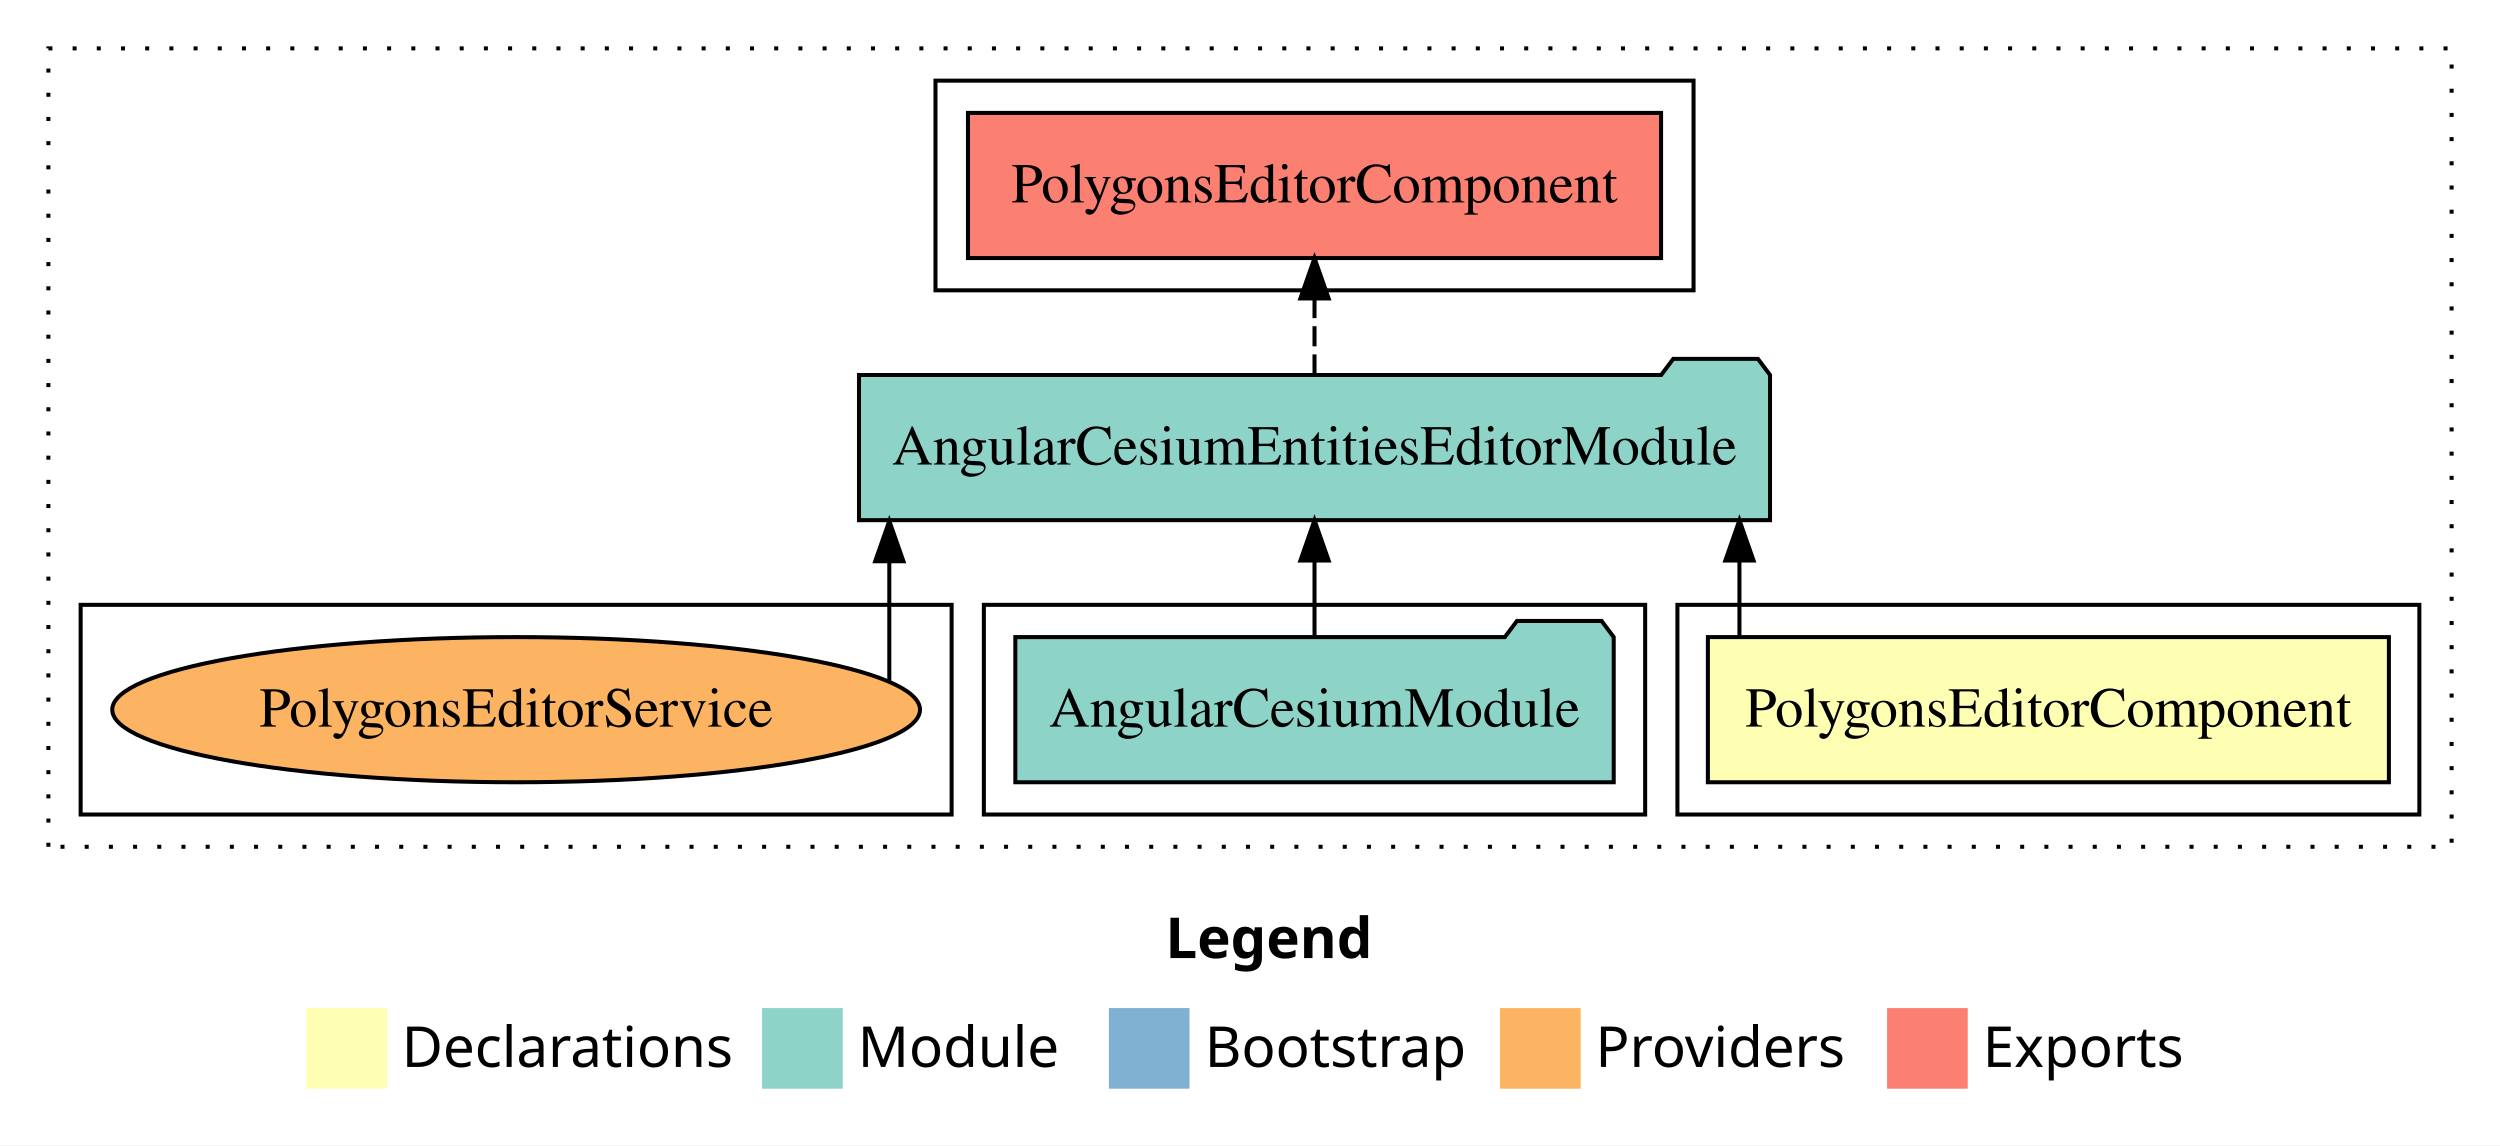
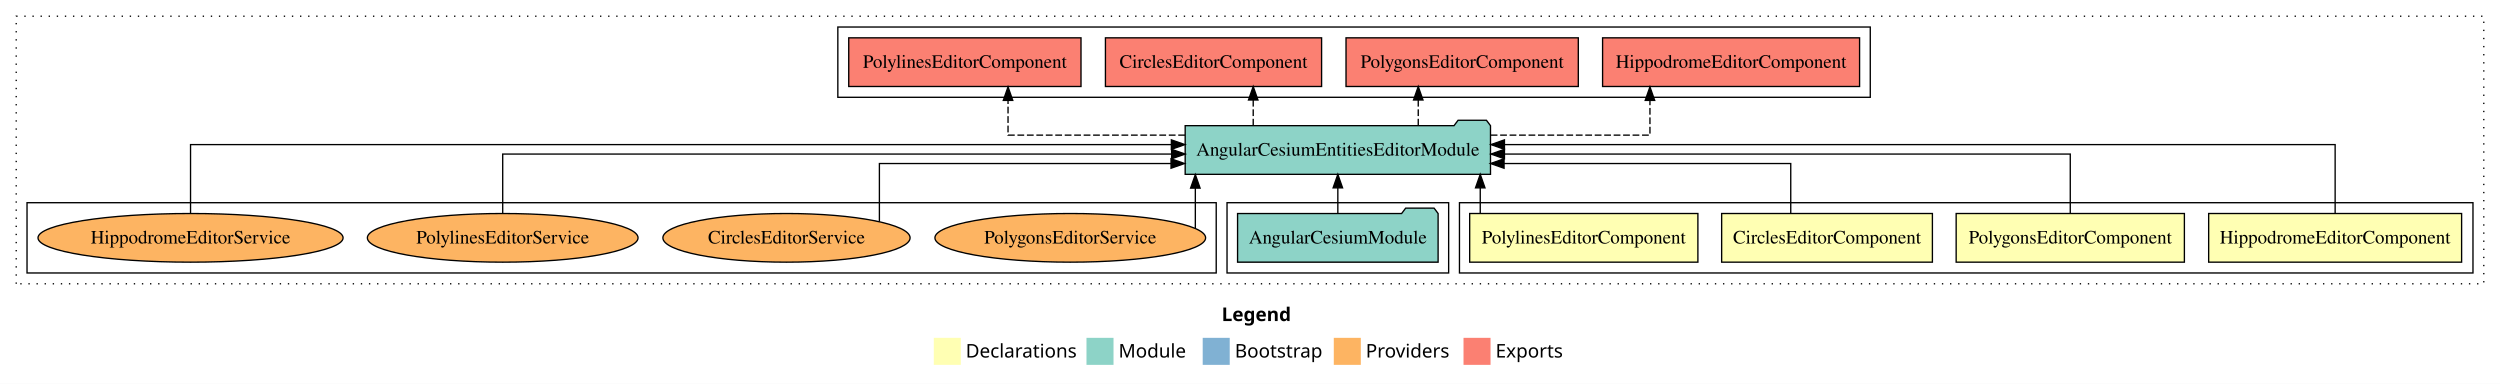
- <svg xmlns="http://www.w3.org/2000/svg" width="620pt" height="284pt" viewBox="0.00 0.00 620.00 284.00">
+ <svg xmlns="http://www.w3.org/2000/svg" width="1850pt" height="284pt" viewBox="0.00 0.00 1850.00 284.00">
  <g id="graph0" class="graph" transform="scale(1 1) rotate(0) translate(4 280)">
-     <polygon fill="#ffffff" stroke="transparent" points="-4,4 -4,-280 616,-280 616,4 -4,4" />
-     <text text-anchor="start" x="285.009" y="-42.4" font-family="sans-serif" font-weight="bold" font-size="14.00" fill="#000000">Legend</text>
-     <polygon fill="#ffffb3" stroke="transparent" points="72,-10 72,-30 92,-30 92,-10 72,-10" />
-     <text text-anchor="start" x="95.629" y="-15.4" font-family="sans-serif" font-size="14.00" fill="#000000">  Declarations</text>
-     <polygon fill="#8dd3c7" stroke="transparent" points="185,-10 185,-30 205,-30 205,-10 185,-10" />
-     <text text-anchor="start" x="208.725" y="-15.4" font-family="sans-serif" font-size="14.00" fill="#000000">  Module</text>
-     <polygon fill="#80b1d3" stroke="transparent" points="271,-10 271,-30 291,-30 291,-10 271,-10" />
-     <text text-anchor="start" x="294.781" y="-15.4" font-family="sans-serif" font-size="14.00" fill="#000000">  Bootstrap</text>
-     <polygon fill="#fdb462" stroke="transparent" points="368,-10 368,-30 388,-30 388,-10 368,-10" />
-     <text text-anchor="start" x="391.673" y="-15.4" font-family="sans-serif" font-size="14.00" fill="#000000">  Providers</text>
-     <polygon fill="#fb8072" stroke="transparent" points="464,-10 464,-30 484,-30 484,-10 464,-10" />
-     <text text-anchor="start" x="487.726" y="-15.4" font-family="sans-serif" font-size="14.00" fill="#000000">  Exports</text>
+     <polygon fill="#ffffff" stroke="transparent" points="-4,4 -4,-280 1846,-280 1846,4 -4,4" />
+     <text text-anchor="start" x="900.009" y="-42.4" font-family="sans-serif" font-weight="bold" font-size="14.00" fill="#000000">Legend</text>
+     <polygon fill="#ffffb3" stroke="transparent" points="687,-10 687,-30 707,-30 707,-10 687,-10" />
+     <text text-anchor="start" x="710.629" y="-15.4" font-family="sans-serif" font-size="14.00" fill="#000000">  Declarations</text>
+     <polygon fill="#8dd3c7" stroke="transparent" points="800,-10 800,-30 820,-30 820,-10 800,-10" />
+     <text text-anchor="start" x="823.725" y="-15.4" font-family="sans-serif" font-size="14.00" fill="#000000">  Module</text>
+     <polygon fill="#80b1d3" stroke="transparent" points="886,-10 886,-30 906,-30 906,-10 886,-10" />
+     <text text-anchor="start" x="909.781" y="-15.4" font-family="sans-serif" font-size="14.00" fill="#000000">  Bootstrap</text>
+     <polygon fill="#fdb462" stroke="transparent" points="983,-10 983,-30 1003,-30 1003,-10 983,-10" />
+     <text text-anchor="start" x="1006.673" y="-15.4" font-family="sans-serif" font-size="14.00" fill="#000000">  Providers</text>
+     <polygon fill="#fb8072" stroke="transparent" points="1079,-10 1079,-30 1099,-30 1099,-10 1079,-10" />
+     <text text-anchor="start" x="1102.726" y="-15.4" font-family="sans-serif" font-size="14.00" fill="#000000">  Exports</text>
    <g id="clust1" class="cluster">
-       <polygon fill="none" stroke="#000000" stroke-dasharray="1,5" points="8,-70 8,-268 604,-268 604,-70 8,-70" />
+       <polygon fill="none" stroke="#000000" stroke-dasharray="1,5" points="8,-70 8,-268 1834,-268 1834,-70 8,-70" />
    </g>
    <g id="clust2" class="cluster">
-       <polygon fill="none" stroke="#000000" points="412,-78 412,-130 596,-130 596,-78 412,-78" />
-     </g>
-     <g id="clust4" class="cluster">
-       <polygon fill="none" stroke="#000000" points="240,-78 240,-130 404,-130 404,-78 240,-78" />
-     </g>
-     <g id="clust5" class="cluster">
-       <polygon fill="none" stroke="#000000" points="228,-208 228,-260 416,-260 416,-208 228,-208" />
+       <polygon fill="none" stroke="#000000" points="1076,-78 1076,-130 1826,-130 1826,-78 1076,-78" />
    </g>
    <g id="clust7" class="cluster">
-       <polygon fill="none" stroke="#000000" points="16,-78 16,-130 232,-130 232,-78 16,-78" />
+       <polygon fill="none" stroke="#000000" points="904,-78 904,-130 1068,-130 1068,-78 904,-78" />
+     </g>
+     <g id="clust8" class="cluster">
+       <polygon fill="none" stroke="#000000" points="616,-208 616,-260 1380,-260 1380,-208 616,-208" />
+     </g>
+     <g id="clust10" class="cluster">
+       <polygon fill="none" stroke="#000000" points="16,-78 16,-130 896,-130 896,-78 16,-78" />
    </g>
    <g id="node1" class="node">
-       <polygon fill="#ffffb3" stroke="#000000" points="588.445,-122 419.555,-122 419.555,-86 588.445,-86 588.445,-122" />
-       <text text-anchor="middle" x="504" y="-99.8" font-family="Times,serif" font-size="14.00" fill="#000000">PolygonsEditorComponent</text>
+       <polygon fill="#ffffb3" stroke="#000000" points="1817.59,-122 1630.41,-122 1630.41,-86 1817.59,-86 1817.59,-122" />
+       <text text-anchor="middle" x="1724" y="-99.8" font-family="Times,serif" font-size="14.00" fill="#000000">HippodromeEditorComponent</text>
+     </g>
+     <g id="node5" class="node">
+       <polygon fill="#8dd3c7" stroke="#000000" points="1098.968,-187 1095.968,-191 1074.968,-191 1071.968,-187 873.032,-187 873.032,-151 1098.968,-151 1098.968,-187" />
+       <text text-anchor="middle" x="986" y="-164.8" font-family="Times,serif" font-size="14.00" fill="#000000">AngularCesiumEntitiesEditorModule</text>
+     </g>
+     <g id="edge1" class="edge">
+       <path fill="none" stroke="#000000" d="M1724,-122.129C1724,-142.572 1724,-173 1724,-173 1724,-173 1109.292,-173 1109.292,-173" />
+       <polygon fill="#000000" stroke="#000000" points="1109.292,-169.5 1099.292,-173 1109.292,-176.5 1109.292,-169.5" />
    </g>
    <g id="node2" class="node">
-       <polygon fill="#8dd3c7" stroke="#000000" points="434.968,-187 431.968,-191 410.968,-191 407.968,-187 209.032,-187 209.032,-151 434.968,-151 434.968,-187" />
-       <text text-anchor="middle" x="322" y="-164.8" font-family="Times,serif" font-size="14.00" fill="#000000">AngularCesiumEntitiesEditorModule</text>
+       <polygon fill="#ffffb3" stroke="#000000" points="1612.445,-122 1443.555,-122 1443.555,-86 1612.445,-86 1612.445,-122" />
+       <text text-anchor="middle" x="1528" y="-99.8" font-family="Times,serif" font-size="14.00" fill="#000000">PolygonsEditorComponent</text>
    </g>
-     <g id="edge1" class="edge">
-       <path fill="none" stroke="#000000" d="M427.381,-122.106C427.381,-122.106 427.381,-140.991 427.381,-140.991" />
-       <polygon fill="#000000" stroke="#000000" points="423.881,-140.991 427.381,-150.991 430.881,-140.991 423.881,-140.991" />
+     <g id="edge2" class="edge">
+       <path fill="none" stroke="#000000" d="M1528,-122.267C1528,-140.555 1528,-166 1528,-166 1528,-166 1109.291,-166 1109.291,-166" />
+       <polygon fill="#000000" stroke="#000000" points="1109.291,-162.5 1099.291,-166 1109.291,-169.5 1109.291,-162.5" />
+     </g>
+     <g id="node3" class="node">
+       <polygon fill="#ffffb3" stroke="#000000" points="1425.979,-122 1270.021,-122 1270.021,-86 1425.979,-86 1425.979,-122" />
+       <text text-anchor="middle" x="1348" y="-99.8" font-family="Times,serif" font-size="14.00" fill="#000000">CirclesEditorComponent</text>
+     </g>
+     <g id="edge3" class="edge">
+       <path fill="none" stroke="#000000" d="M1321.153,-122.009C1321.153,-138.049 1321.153,-159 1321.153,-159 1321.153,-159 1109,-159 1109,-159" />
+       <polygon fill="#000000" stroke="#000000" points="1109,-155.5 1099,-159 1109,-162.5 1109,-155.5" />
    </g>
    <g id="node4" class="node">
-       <polygon fill="#fb8072" stroke="#000000" points="407.945,-252 236.055,-252 236.055,-216 407.945,-216 407.945,-252" />
-       <text text-anchor="middle" x="322" y="-229.8" font-family="Times,serif" font-size="14.00" fill="#000000">PolygonsEditorComponent </text>
-     </g>
-     <g id="edge3" class="edge">
-       <path fill="none" stroke="#000000" stroke-dasharray="5,2" d="M322,-187.106C322,-187.106 322,-205.991 322,-205.991" />
-       <polygon fill="#000000" stroke="#000000" points="318.5,-205.991 322,-215.991 325.5,-205.991 318.5,-205.991" />
-     </g>
-     <g id="node3" class="node">
-       <polygon fill="#8dd3c7" stroke="#000000" points="396.199,-122 393.199,-126 372.199,-126 369.199,-122 247.801,-122 247.801,-86 396.199,-86 396.199,-122" />
-       <text text-anchor="middle" x="322" y="-99.8" font-family="Times,serif" font-size="14.00" fill="#000000">AngularCesiumModule</text>
-     </g>
-     <g id="edge2" class="edge">
-       <path fill="none" stroke="#000000" d="M322,-122.106C322,-122.106 322,-140.991 322,-140.991" />
-       <polygon fill="#000000" stroke="#000000" points="318.5,-140.991 322,-150.991 325.5,-140.991 318.5,-140.991" />
-     </g>
-     <g id="node5" class="node">
-       <ellipse fill="#fdb462" stroke="#000000" cx="124" cy="-104" rx="100.161" ry="18" />
-       <text text-anchor="middle" x="124" y="-99.8" font-family="Times,serif" font-size="14.00" fill="#000000">PolygonsEditorService</text>
+       <polygon fill="#ffffb3" stroke="#000000" points="1252.441,-122 1083.559,-122 1083.559,-86 1252.441,-86 1252.441,-122" />
+       <text text-anchor="middle" x="1168" y="-99.8" font-family="Times,serif" font-size="14.00" fill="#000000">PolylinesEditorComponent</text>
    </g>
    <g id="edge4" class="edge">
-       <path fill="none" stroke="#000000" d="M216.548,-110.956C216.548,-110.956 216.548,-140.807 216.548,-140.807" />
-       <polygon fill="#000000" stroke="#000000" points="213.048,-140.807 216.548,-150.807 220.048,-140.808 213.048,-140.807" />
+       <path fill="none" stroke="#000000" d="M1091.382,-122.106C1091.382,-122.106 1091.382,-140.991 1091.382,-140.991" />
+       <polygon fill="#000000" stroke="#000000" points="1087.882,-140.991 1091.382,-150.991 1094.882,-140.991 1087.882,-140.991" />
+     </g>
+     <g id="node7" class="node">
+       <polygon fill="#fb8072" stroke="#000000" points="1372.09,-252 1181.91,-252 1181.91,-216 1372.09,-216 1372.09,-252" />
+       <text text-anchor="middle" x="1277" y="-229.8" font-family="Times,serif" font-size="14.00" fill="#000000">HippodromeEditorComponent </text>
+     </g>
+     <g id="edge6" class="edge">
+       <path fill="none" stroke="#000000" stroke-dasharray="5,2" d="M1099.113,-180C1157.632,-180 1216.963,-180 1216.963,-180 1216.963,-180 1216.963,-205.718 1216.963,-205.718" />
+       <polygon fill="#000000" stroke="#000000" points="1213.463,-205.718 1216.963,-215.718 1220.463,-205.718 1213.463,-205.718" />
+     </g>
+     <g id="node8" class="node">
+       <polygon fill="#fb8072" stroke="#000000" points="1163.945,-252 992.055,-252 992.055,-216 1163.945,-216 1163.945,-252" />
+       <text text-anchor="middle" x="1078" y="-229.8" font-family="Times,serif" font-size="14.00" fill="#000000">PolygonsEditorComponent </text>
+     </g>
+     <g id="edge7" class="edge">
+       <path fill="none" stroke="#000000" stroke-dasharray="5,2" d="M1045.506,-187.106C1045.506,-187.106 1045.506,-205.991 1045.506,-205.991" />
+       <polygon fill="#000000" stroke="#000000" points="1042.006,-205.991 1045.506,-215.991 1049.006,-205.991 1042.006,-205.991" />
+     </g>
+     <g id="node9" class="node">
+       <polygon fill="#fb8072" stroke="#000000" points="973.98,-252 814.02,-252 814.02,-216 973.98,-216 973.98,-252" />
+       <text text-anchor="middle" x="894" y="-229.8" font-family="Times,serif" font-size="14.00" fill="#000000">CirclesEditorComponent </text>
+     </g>
+     <g id="edge8" class="edge">
+       <path fill="none" stroke="#000000" stroke-dasharray="5,2" d="M923.378,-187.106C923.378,-187.106 923.378,-205.991 923.378,-205.991" />
+       <polygon fill="#000000" stroke="#000000" points="919.878,-205.991 923.378,-215.991 926.878,-205.991 919.878,-205.991" />
+     </g>
+     <g id="node10" class="node">
+       <polygon fill="#fb8072" stroke="#000000" points="795.94,-252 624.06,-252 624.06,-216 795.94,-216 795.94,-252" />
+       <text text-anchor="middle" x="710" y="-229.8" font-family="Times,serif" font-size="14.00" fill="#000000">PolylinesEditorComponent </text>
+     </g>
+     <g id="edge9" class="edge">
+       <path fill="none" stroke="#000000" stroke-dasharray="5,2" d="M872.903,-180C809.063,-180 741.945,-180 741.945,-180 741.945,-180 741.945,-205.718 741.945,-205.718" />
+       <polygon fill="#000000" stroke="#000000" points="738.445,-205.718 741.945,-215.718 745.445,-205.718 738.445,-205.718" />
+     </g>
+     <g id="node6" class="node">
+       <polygon fill="#8dd3c7" stroke="#000000" points="1060.199,-122 1057.199,-126 1036.199,-126 1033.199,-122 911.801,-122 911.801,-86 1060.199,-86 1060.199,-122" />
+       <text text-anchor="middle" x="986" y="-99.8" font-family="Times,serif" font-size="14.00" fill="#000000">AngularCesiumModule</text>
+     </g>
+     <g id="edge5" class="edge">
+       <path fill="none" stroke="#000000" d="M986,-122.106C986,-122.106 986,-140.991 986,-140.991" />
+       <polygon fill="#000000" stroke="#000000" points="982.5,-140.991 986,-150.991 989.5,-140.991 982.5,-140.991" />
+     </g>
+     <g id="node11" class="node">
+       <ellipse fill="#fdb462" stroke="#000000" cx="788" cy="-104" rx="100.161" ry="18" />
+       <text text-anchor="middle" x="788" y="-99.8" font-family="Times,serif" font-size="14.00" fill="#000000">PolygonsEditorService</text>
+     </g>
+     <g id="edge10" class="edge">
+       <path fill="none" stroke="#000000" d="M880.548,-110.956C880.548,-110.956 880.548,-140.807 880.548,-140.807" />
+       <polygon fill="#000000" stroke="#000000" points="877.048,-140.807 880.548,-150.807 884.048,-140.808 877.048,-140.807" />
+     </g>
+     <g id="node12" class="node">
+       <ellipse fill="#fdb462" stroke="#000000" cx="578" cy="-104" rx="91.463" ry="18" />
+       <text text-anchor="middle" x="578" y="-99.8" font-family="Times,serif" font-size="14.00" fill="#000000">CirclesEditorService</text>
+     </g>
+     <g id="edge11" class="edge">
+       <path fill="none" stroke="#000000" d="M646.756,-115.934C646.756,-132.11 646.756,-159 646.756,-159 646.756,-159 862.565,-159 862.565,-159" />
+       <polygon fill="#000000" stroke="#000000" points="862.565,-162.5 872.565,-159 862.565,-155.5 862.565,-162.5" />
+     </g>
+     <g id="node13" class="node">
+       <ellipse fill="#fdb462" stroke="#000000" cx="368" cy="-104" rx="100.155" ry="18" />
+       <text text-anchor="middle" x="368" y="-99.8" font-family="Times,serif" font-size="14.00" fill="#000000">PolylinesEditorService</text>
+     </g>
+     <g id="edge12" class="edge">
+       <path fill="none" stroke="#000000" d="M368,-122.267C368,-140.555 368,-166 368,-166 368,-166 863.009,-166 863.009,-166" />
+       <polygon fill="#000000" stroke="#000000" points="863.009,-169.5 873.009,-166 863.009,-162.5 863.009,-169.5" />
+     </g>
+     <g id="node14" class="node">
+       <ellipse fill="#fdb462" stroke="#000000" cx="137" cy="-104" rx="112.883" ry="18" />
+       <text text-anchor="middle" x="137" y="-99.8" font-family="Times,serif" font-size="14.00" fill="#000000">HippodromeEditorService</text>
+     </g>
+     <g id="edge13" class="edge">
+       <path fill="none" stroke="#000000" d="M137,-122.129C137,-142.572 137,-173 137,-173 137,-173 862.821,-173 862.821,-173" />
+       <polygon fill="#000000" stroke="#000000" points="862.821,-176.5 872.821,-173 862.821,-169.5 862.821,-176.5" />
    </g>
  </g>
</svg>
